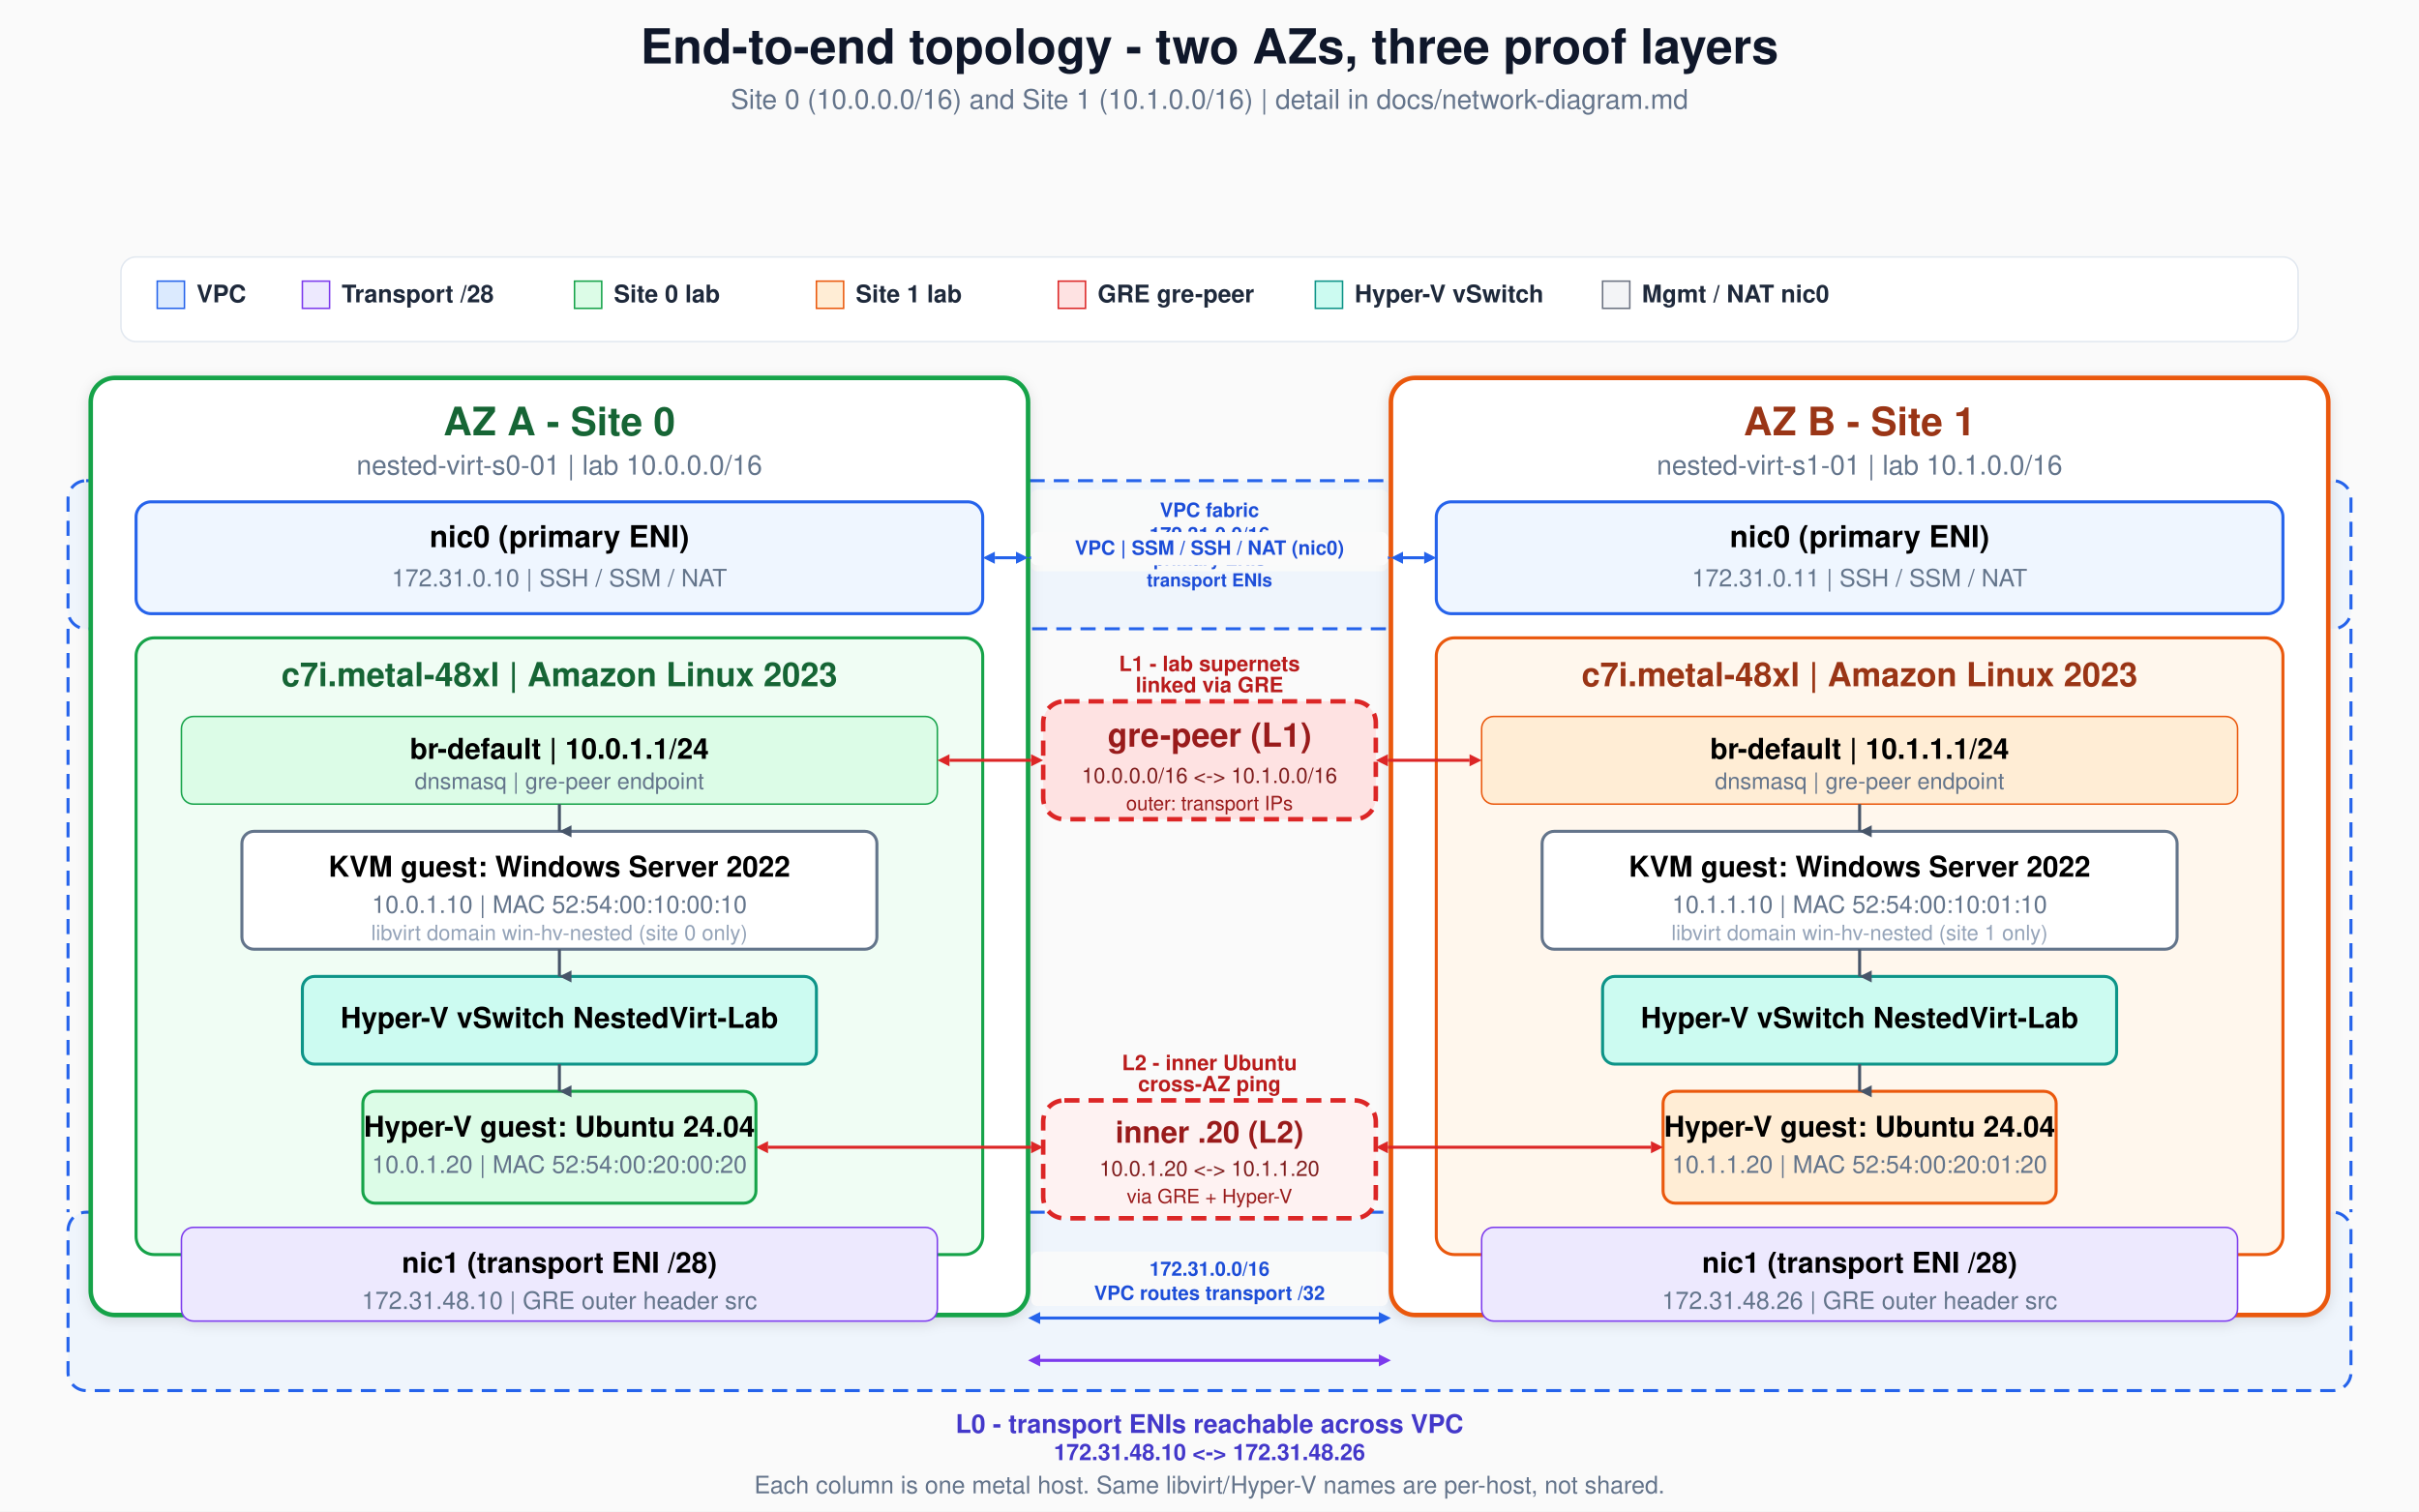
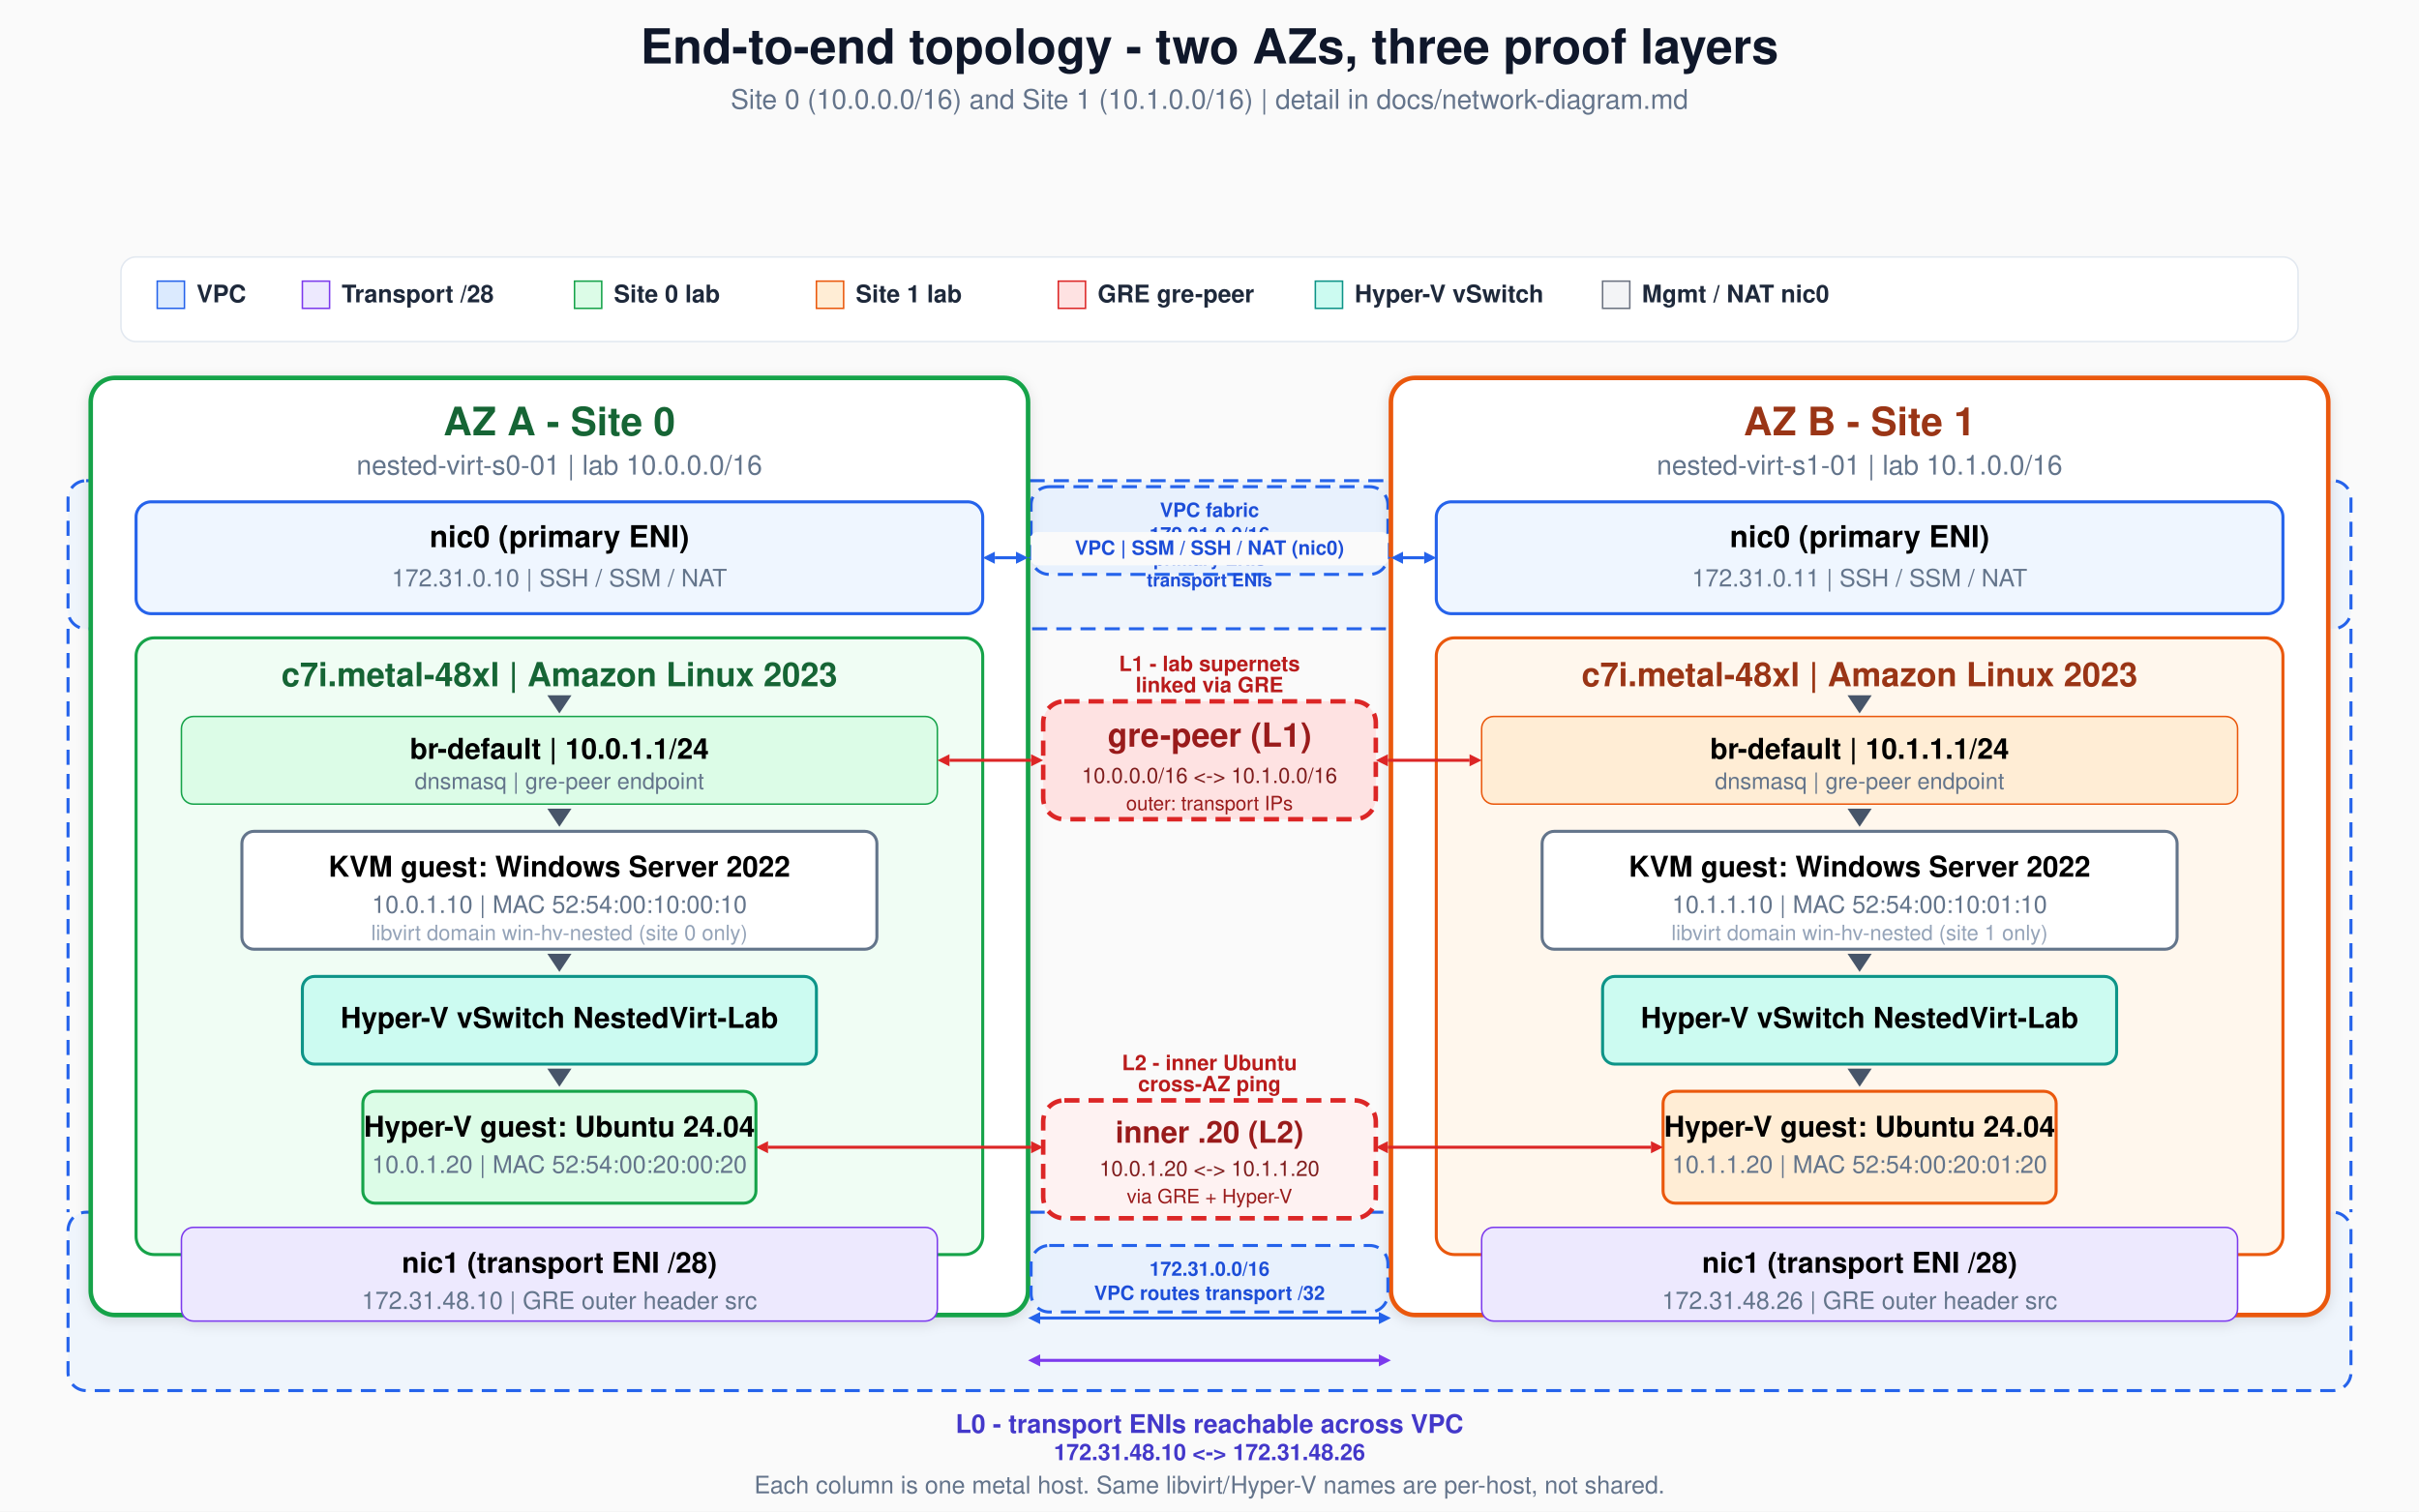
<svg xmlns="http://www.w3.org/2000/svg" viewBox="0 0 1600 1000" font-family="Segoe UI, Helvetica, Arial, sans-serif">
  <defs>
-     <marker id="arrow-gray-down" markerWidth="8" markerHeight="8" refX="4" refY="8" orient="auto" markerUnits="userSpaceOnUse">
-       <path d="M0,0 L8,0 L4,8 Z" fill="#475569" />
-     </marker>
    <marker id="arrow-red-border-left" markerWidth="8" markerHeight="8" refX="8" refY="4" orient="auto" markerUnits="userSpaceOnUse">
      <path d="M8,0 L0,4 L8,8 Z" fill="#dc2626" />
    </marker>
    <marker id="arrow-red-border-right" markerWidth="8" markerHeight="8" refX="0" refY="4" orient="auto" markerUnits="userSpaceOnUse">
      <path d="M0,0 L8,4 L0,8 Z" fill="#dc2626" />
    </marker>
    <marker id="arrow-blue-border-left" markerWidth="8" markerHeight="8" refX="8" refY="4" orient="auto" markerUnits="userSpaceOnUse">
      <path d="M8,0 L0,4 L8,8 Z" fill="#2563eb" />
    </marker>
    <marker id="arrow-blue-border-right" markerWidth="8" markerHeight="8" refX="0" refY="4" orient="auto" markerUnits="userSpaceOnUse">
      <path d="M0,0 L8,4 L0,8 Z" fill="#2563eb" />
    </marker>
    <marker id="arrow-purple-border-left" markerWidth="8" markerHeight="8" refX="8" refY="4" orient="auto" markerUnits="userSpaceOnUse">
      <path d="M8,0 L0,4 L8,8 Z" fill="#7c3aed" />
    </marker>
    <marker id="arrow-purple-border-right" markerWidth="8" markerHeight="8" refX="0" refY="4" orient="auto" markerUnits="userSpaceOnUse">
      <path d="M0,0 L8,4 L0,8 Z" fill="#7c3aed" />
    </marker>
    <filter id="shadow" x="-2%" y="-2%" width="104%" height="104%">
      <feDropShadow dx="0" dy="2" stdDeviation="4" flood-opacity="0.12" />
    </filter>
  </defs>
  <rect width="1600" height="1000" fill="#fafafa" />
  <text x="800" y="42" text-anchor="middle" font-size="32" font-weight="700" fill="#0f172a">End-to-end topology - two AZs, three proof layers</text>
  <text x="800" y="72" text-anchor="middle" font-size="18" fill="#64748b">Site 0 (10.0.0.0/16) and Site 1 (10.1.0.0/16) | detail in docs/network-diagram.md</text>
  <g transform="translate(80,170)">
    <rect x="0" y="0" width="1440" height="56" rx="10" fill="#ffffff" stroke="#e2e8f0" />
    <g font-size="16" font-weight="600">
      <rect x="24" y="16" width="18" height="18" fill="#dbeafe" stroke="#2563eb" />
      <text x="50" y="30" fill="#1e293b">VPC</text>
      <rect x="120" y="16" width="18" height="18" fill="#ede9fe" stroke="#7c3aed" />
      <text x="146" y="30" fill="#1e293b">Transport /28</text>
      <rect x="300" y="16" width="18" height="18" fill="#dcfce7" stroke="#16a34a" />
      <text x="326" y="30" fill="#1e293b">Site 0 lab</text>
      <rect x="460" y="16" width="18" height="18" fill="#ffedd5" stroke="#ea580c" />
      <text x="486" y="30" fill="#1e293b">Site 1 lab</text>
      <rect x="620" y="16" width="18" height="18" fill="#fee2e2" stroke="#dc2626" />
      <text x="646" y="30" fill="#1e293b">GRE gre-peer</text>
      <rect x="790" y="16" width="18" height="18" fill="#ccfbf1" stroke="#0d9488" />
      <text x="816" y="30" fill="#1e293b">Hyper-V vSwitch</text>
      <rect x="980" y="16" width="18" height="18" fill="#f3f4f6" stroke="#6b7280" />
      <text x="1006" y="30" fill="#1e293b">Mgmt / NAT nic0</text>
    </g>
  </g>
  <rect x="45" y="318" width="1510" height="98" rx="12" fill="#dbeafe" fill-opacity="0.35" stroke="#2563eb" stroke-width="2" stroke-dasharray="10 6" />
  <rect x="45" y="802" width="1510" height="118" rx="12" fill="#dbeafe" fill-opacity="0.35" stroke="#2563eb" stroke-width="2" stroke-dasharray="10 6" />
  <line x1="45" y1="416" x2="45" y2="802" stroke="#2563eb" stroke-width="2" stroke-dasharray="10 6" />
  <line x1="1555" y1="416" x2="1555" y2="802" stroke="#2563eb" stroke-width="2" stroke-dasharray="10 6" />
-   <rect x="682" y="324" width="236" height="54" rx="4" fill="#fafafa" fill-opacity="0.95" />
+   <rect x="682" y="322" width="236" height="58" rx="12" fill="#dbeafe" fill-opacity="0.35" stroke="#2563eb" stroke-width="2" stroke-dasharray="10 6" />
  <text x="800" y="342" text-anchor="middle" font-size="13" font-weight="700" fill="#1d4ed8">VPC fabric</text>
  <text x="800" y="358" text-anchor="middle" font-size="13" font-weight="700" fill="#1d4ed8">172.31.0.0/16</text>
  <text x="800" y="374" text-anchor="middle" font-size="12" font-weight="600" fill="#1d4ed8">primary ENIs</text>
  <text x="800" y="388" text-anchor="middle" font-size="12" font-weight="600" fill="#1d4ed8">transport ENIs</text>
  <rect x="682" y="430" width="236" height="30" rx="4" fill="#fafafa" />
  <text x="800" y="444" text-anchor="middle" font-size="14" font-weight="700" fill="#b91c1c">L1 - lab supernets</text>
  <text x="800" y="458" text-anchor="middle" font-size="14" font-weight="700" fill="#b91c1c">linked via GRE</text>
  <g transform="translate(690, 464)">
    <rect x="0" y="0" width="220" height="78" rx="14" fill="#fee2e2" stroke="#dc2626" stroke-width="3" stroke-dasharray="10 6" />
    <text x="110" y="30" text-anchor="middle" font-size="22" font-weight="700" fill="#991b1b">gre-peer (L1)</text>
    <text x="110" y="54" text-anchor="middle" font-size="14" fill="#7f1d1d">10.0.0.0/16 &lt;-&gt; 10.1.0.0/16</text>
    <text x="110" y="72" text-anchor="middle" font-size="13" fill="#991b1b">outer: transport IPs</text>
  </g>
  <rect x="682" y="694" width="236" height="30" rx="4" fill="#fafafa" />
  <text x="800" y="708" text-anchor="middle" font-size="14" font-weight="700" fill="#b91c1c">L2 - inner Ubuntu</text>
  <text x="800" y="722" text-anchor="middle" font-size="14" font-weight="700" fill="#b91c1c">cross-AZ ping</text>
  <g transform="translate(690, 728)">
    <rect x="0" y="0" width="220" height="78" rx="14" fill="#fef2f2" stroke="#dc2626" stroke-width="3" stroke-dasharray="10 6" />
    <text x="110" y="28" text-anchor="middle" font-size="20" font-weight="700" fill="#991b1b">inner .20 (L2)</text>
    <text x="110" y="50" text-anchor="middle" font-size="14" fill="#7f1d1d">10.0.1.20 &lt;-&gt; 10.1.1.20</text>
    <text x="110" y="68" text-anchor="middle" font-size="13" fill="#991b1b">via GRE + Hyper-V</text>
  </g>
  <g transform="translate(60,250)" filter="url(#shadow)">
    <rect x="0" y="0" width="620" height="620" rx="16" fill="#ffffff" stroke="#16a34a" stroke-width="3" />
    <text x="310" y="38" text-anchor="middle" font-size="26" font-weight="700" fill="#166534">AZ A - Site 0</text>
    <text x="310" y="64" text-anchor="middle" font-size="18" fill="#64748b">nested-virt-s0-01 | lab 10.0.0.0/16</text>
    <rect x="30" y="82" width="560" height="74" rx="10" fill="#eff6ff" stroke="#2563eb" stroke-width="2" />
    <text x="310" y="112" text-anchor="middle" font-size="20" font-weight="600">nic0 (primary ENI)</text>
    <text x="310" y="138" text-anchor="middle" font-size="16" fill="#64748b">172.31.0.10 | SSH / SSM / NAT</text>
    <rect x="30" y="172" width="560" height="408" rx="12" fill="#f0fdf4" stroke="#16a34a" stroke-width="2" />
    <text x="310" y="204" text-anchor="middle" font-size="22" font-weight="700" fill="#166534">c7i.metal-48xl | Amazon Linux 2023</text>
    <rect x="60" y="224" width="500" height="58" rx="8" fill="#dcfce7" stroke="#16a34a" />
    <text x="310" y="252" text-anchor="middle" font-size="19" font-weight="600">br-default | 10.0.1.1/24</text>
    <text x="310" y="272" text-anchor="middle" font-size="15" fill="#64748b">dnsmasq | gre-peer endpoint</text>
    <rect x="100" y="300" width="420" height="78" rx="8" fill="#ffffff" stroke="#64748b" stroke-width="2" />
    <text x="310" y="330" text-anchor="middle" font-size="19" font-weight="600">KVM guest: Windows Server 2022</text>
    <text x="310" y="354" text-anchor="middle" font-size="16" fill="#64748b">10.0.1.10 | MAC 52:54:00:10:00:10</text>
    <text x="310" y="372" text-anchor="middle" font-size="14" fill="#94a3b8">libvirt domain win-hv-nested (site 0 only)</text>
    <rect x="140" y="396" width="340" height="58" rx="8" fill="#ccfbf1" stroke="#0d9488" stroke-width="2" />
    <text x="310" y="430" text-anchor="middle" font-size="19" font-weight="600">Hyper-V vSwitch NestedVirt-Lab</text>
    <rect x="180" y="472" width="260" height="74" rx="8" fill="#dcfce7" stroke="#16a34a" stroke-width="2" />
    <text x="310" y="502" text-anchor="middle" font-size="19" font-weight="700">Hyper-V guest: Ubuntu 24.04</text>
    <text x="310" y="526" text-anchor="middle" font-size="16" fill="#64748b">10.0.1.20 | MAC 52:54:00:20:00:20</text>
    <rect x="60" y="562" width="500" height="62" rx="8" fill="#ede9fe" stroke="#7c3aed" />
    <text x="310" y="592" text-anchor="middle" font-size="19" font-weight="600">nic1 (transport ENI /28)</text>
    <text x="310" y="616" text-anchor="middle" font-size="16" fill="#64748b">172.31.48.10 | GRE outer header src</text>
-     <line x1="310" y1="282" x2="310" y2="300" stroke="#475569" stroke-width="2" marker-end="url(#arrow-gray-down)" />
-     <line x1="310" y1="378" x2="310" y2="396" stroke="#475569" stroke-width="2" marker-end="url(#arrow-gray-down)" />
-     <line x1="310" y1="454" x2="310" y2="472" stroke="#475569" stroke-width="2" marker-end="url(#arrow-gray-down)" />
+     <polygon points="302,210 318,210 310,222" fill="#475569" />
+     <polygon points="302,285 318,285 310,297" fill="#475569" />
+     <polygon points="302,381 318,381 310,393" fill="#475569" />
+     <polygon points="302,457 318,457 310,469" fill="#475569" />
  </g>
  <g transform="translate(920,250)" filter="url(#shadow)">
    <rect x="0" y="0" width="620" height="620" rx="16" fill="#ffffff" stroke="#ea580c" stroke-width="3" />
    <text x="310" y="38" text-anchor="middle" font-size="26" font-weight="700" fill="#9a3412">AZ B - Site 1</text>
    <text x="310" y="64" text-anchor="middle" font-size="18" fill="#64748b">nested-virt-s1-01 | lab 10.1.0.0/16</text>
    <rect x="30" y="82" width="560" height="74" rx="10" fill="#eff6ff" stroke="#2563eb" stroke-width="2" />
    <text x="310" y="112" text-anchor="middle" font-size="20" font-weight="600">nic0 (primary ENI)</text>
    <text x="310" y="138" text-anchor="middle" font-size="16" fill="#64748b">172.31.0.11 | SSH / SSM / NAT</text>
    <rect x="30" y="172" width="560" height="408" rx="12" fill="#fff7ed" stroke="#ea580c" stroke-width="2" />
    <text x="310" y="204" text-anchor="middle" font-size="22" font-weight="700" fill="#9a3412">c7i.metal-48xl | Amazon Linux 2023</text>
    <rect x="60" y="224" width="500" height="58" rx="8" fill="#ffedd5" stroke="#ea580c" />
    <text x="310" y="252" text-anchor="middle" font-size="19" font-weight="600">br-default | 10.1.1.1/24</text>
    <text x="310" y="272" text-anchor="middle" font-size="15" fill="#64748b">dnsmasq | gre-peer endpoint</text>
    <rect x="100" y="300" width="420" height="78" rx="8" fill="#ffffff" stroke="#64748b" stroke-width="2" />
    <text x="310" y="330" text-anchor="middle" font-size="19" font-weight="600">KVM guest: Windows Server 2022</text>
    <text x="310" y="354" text-anchor="middle" font-size="16" fill="#64748b">10.1.1.10 | MAC 52:54:00:10:01:10</text>
    <text x="310" y="372" text-anchor="middle" font-size="14" fill="#94a3b8">libvirt domain win-hv-nested (site 1 only)</text>
    <rect x="140" y="396" width="340" height="58" rx="8" fill="#ccfbf1" stroke="#0d9488" stroke-width="2" />
    <text x="310" y="430" text-anchor="middle" font-size="19" font-weight="600">Hyper-V vSwitch NestedVirt-Lab</text>
    <rect x="180" y="472" width="260" height="74" rx="8" fill="#ffedd5" stroke="#ea580c" stroke-width="2" />
    <text x="310" y="502" text-anchor="middle" font-size="19" font-weight="700">Hyper-V guest: Ubuntu 24.04</text>
    <text x="310" y="526" text-anchor="middle" font-size="16" fill="#64748b">10.1.1.20 | MAC 52:54:00:20:01:20</text>
    <rect x="60" y="562" width="500" height="62" rx="8" fill="#ede9fe" stroke="#7c3aed" />
    <text x="310" y="592" text-anchor="middle" font-size="19" font-weight="600">nic1 (transport ENI /28)</text>
    <text x="310" y="616" text-anchor="middle" font-size="16" fill="#64748b">172.31.48.26 | GRE outer header src</text>
-     <line x1="310" y1="282" x2="310" y2="300" stroke="#475569" stroke-width="2" marker-end="url(#arrow-gray-down)" />
-     <line x1="310" y1="378" x2="310" y2="396" stroke="#475569" stroke-width="2" marker-end="url(#arrow-gray-down)" />
-     <line x1="310" y1="454" x2="310" y2="472" stroke="#475569" stroke-width="2" marker-end="url(#arrow-gray-down)" />
+     <polygon points="302,210 318,210 310,222" fill="#475569" />
+     <polygon points="302,285 318,285 310,297" fill="#475569" />
+     <polygon points="302,381 318,381 310,393" fill="#475569" />
+     <polygon points="302,457 318,457 310,469" fill="#475569" />
  </g>
  <line x1="658" y1="369" x2="672" y2="369" stroke="#2563eb" stroke-width="2" marker-start="url(#arrow-blue-border-left)" marker-end="url(#arrow-blue-border-right)" />
  <line x1="688" y1="369" x2="912" y2="369" stroke="#2563eb" stroke-width="2" marker-start="url(#arrow-blue-border-left)" marker-end="url(#arrow-blue-border-right)" />
  <line x1="928" y1="369" x2="942" y2="369" stroke="#2563eb" stroke-width="2" marker-start="url(#arrow-blue-border-left)" marker-end="url(#arrow-blue-border-right)" />
  <rect x="682" y="352" width="236" height="22" rx="4" fill="#fafafa" />
  <text x="800" y="367" text-anchor="middle" font-size="13" font-weight="700" fill="#1d4ed8">VPC | SSM / SSH / NAT (nic0)</text>
  <line x1="628" y1="503" x2="682" y2="503" stroke="#dc2626" stroke-width="2" marker-start="url(#arrow-red-border-left)" marker-end="url(#arrow-red-border-right)" />
  <line x1="918" y1="503" x2="972" y2="503" stroke="#dc2626" stroke-width="2" marker-start="url(#arrow-red-border-left)" marker-end="url(#arrow-red-border-right)" />
  <line x1="508" y1="759" x2="682" y2="759" stroke="#dc2626" stroke-width="2" marker-start="url(#arrow-red-border-left)" marker-end="url(#arrow-red-border-right)" />
  <line x1="918" y1="759" x2="1092" y2="759" stroke="#dc2626" stroke-width="2" marker-start="url(#arrow-red-border-left)" marker-end="url(#arrow-red-border-right)" />
  <line x1="688" y1="872" x2="912" y2="872" stroke="#2563eb" stroke-width="2" marker-start="url(#arrow-blue-border-left)" marker-end="url(#arrow-blue-border-right)" />
-   <rect x="682" y="828" width="236" height="36" rx="4" fill="#fafafa" fill-opacity="0.95" />
+   <rect x="682" y="824" width="236" height="44" rx="12" fill="#dbeafe" fill-opacity="0.35" stroke="#2563eb" stroke-width="2" stroke-dasharray="10 6" />
  <text x="800" y="844" text-anchor="middle" font-size="13" font-weight="700" fill="#1d4ed8">172.31.0.0/16</text>
  <text x="800" y="860" text-anchor="middle" font-size="13" font-weight="700" fill="#1d4ed8">VPC routes transport /32</text>
  <line x1="688" y1="900" x2="912" y2="900" stroke="#7c3aed" stroke-width="2" marker-start="url(#arrow-purple-border-left)" marker-end="url(#arrow-purple-border-right)" />
  <text x="800" y="948" text-anchor="middle" font-size="17" font-weight="700" fill="#4338ca">L0 - transport ENIs reachable across VPC</text>
  <text x="800" y="966" text-anchor="middle" font-size="15" font-weight="600" fill="#4338ca">172.31.48.10 &lt;-&gt; 172.31.48.26</text>
  <text x="800" y="988" text-anchor="middle" font-size="16" fill="#64748b">Each column is one metal host. Same libvirt/Hyper-V names are per-host, not shared.</text>
</svg>
